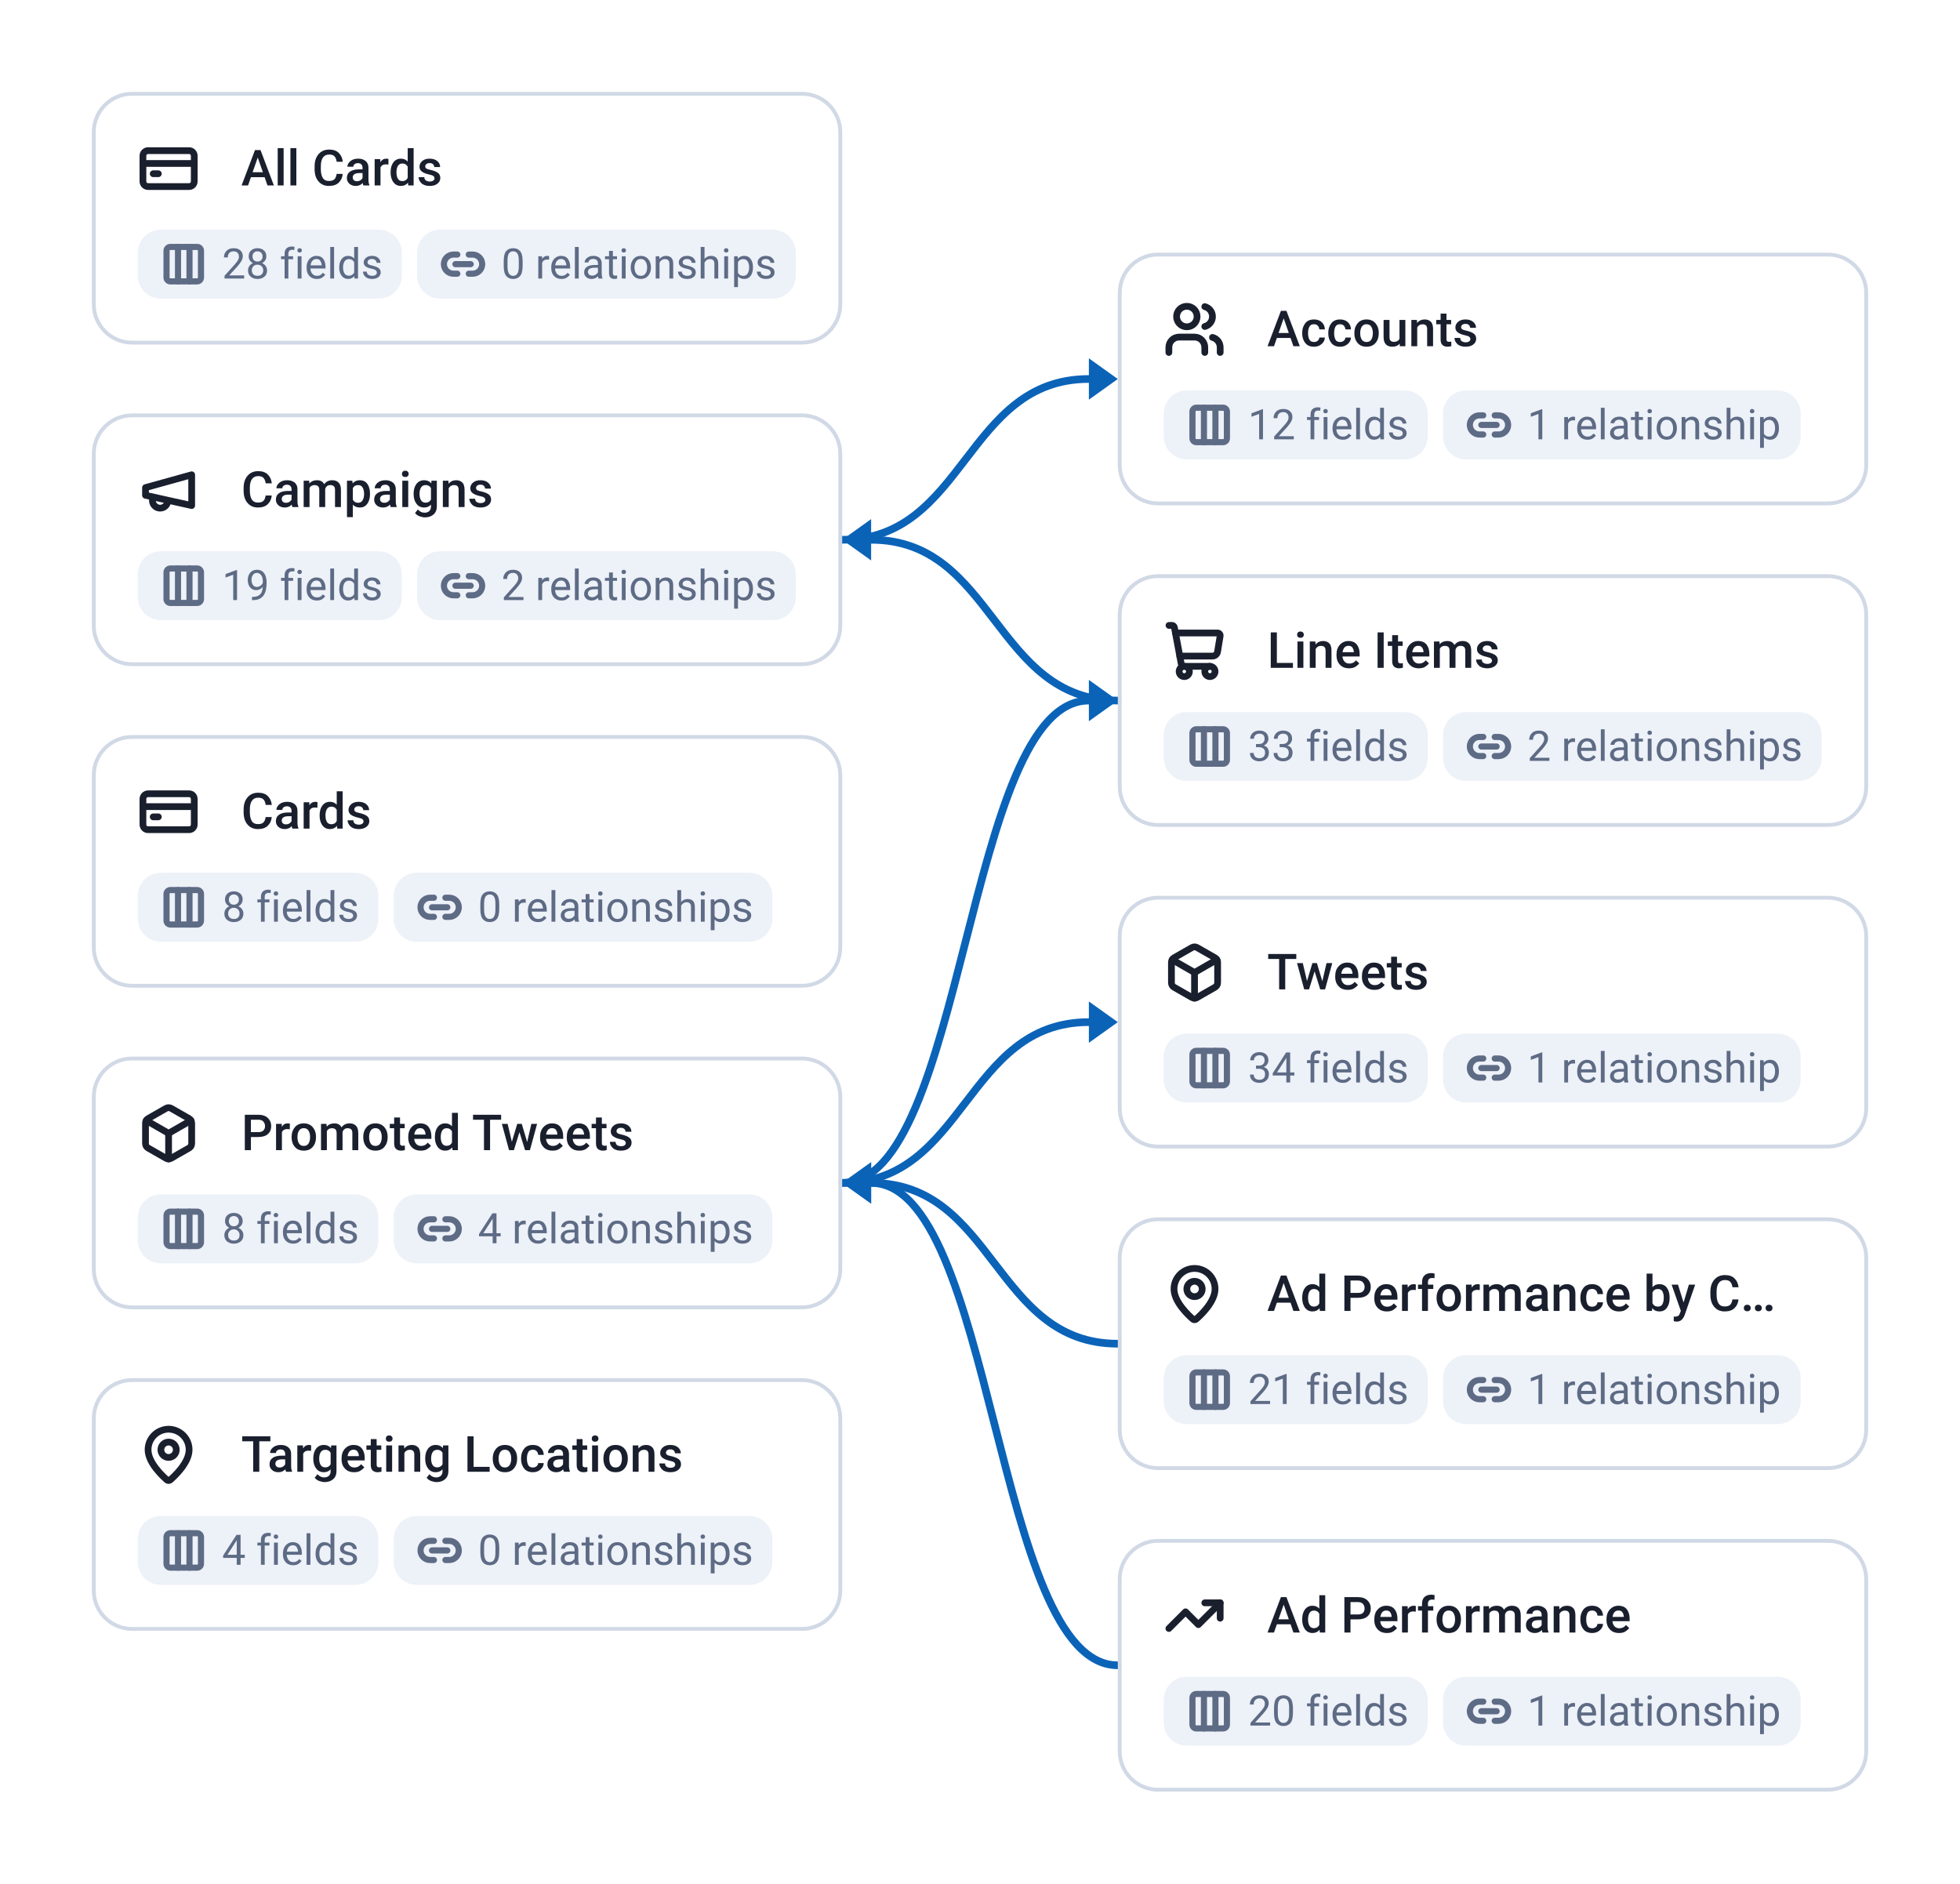
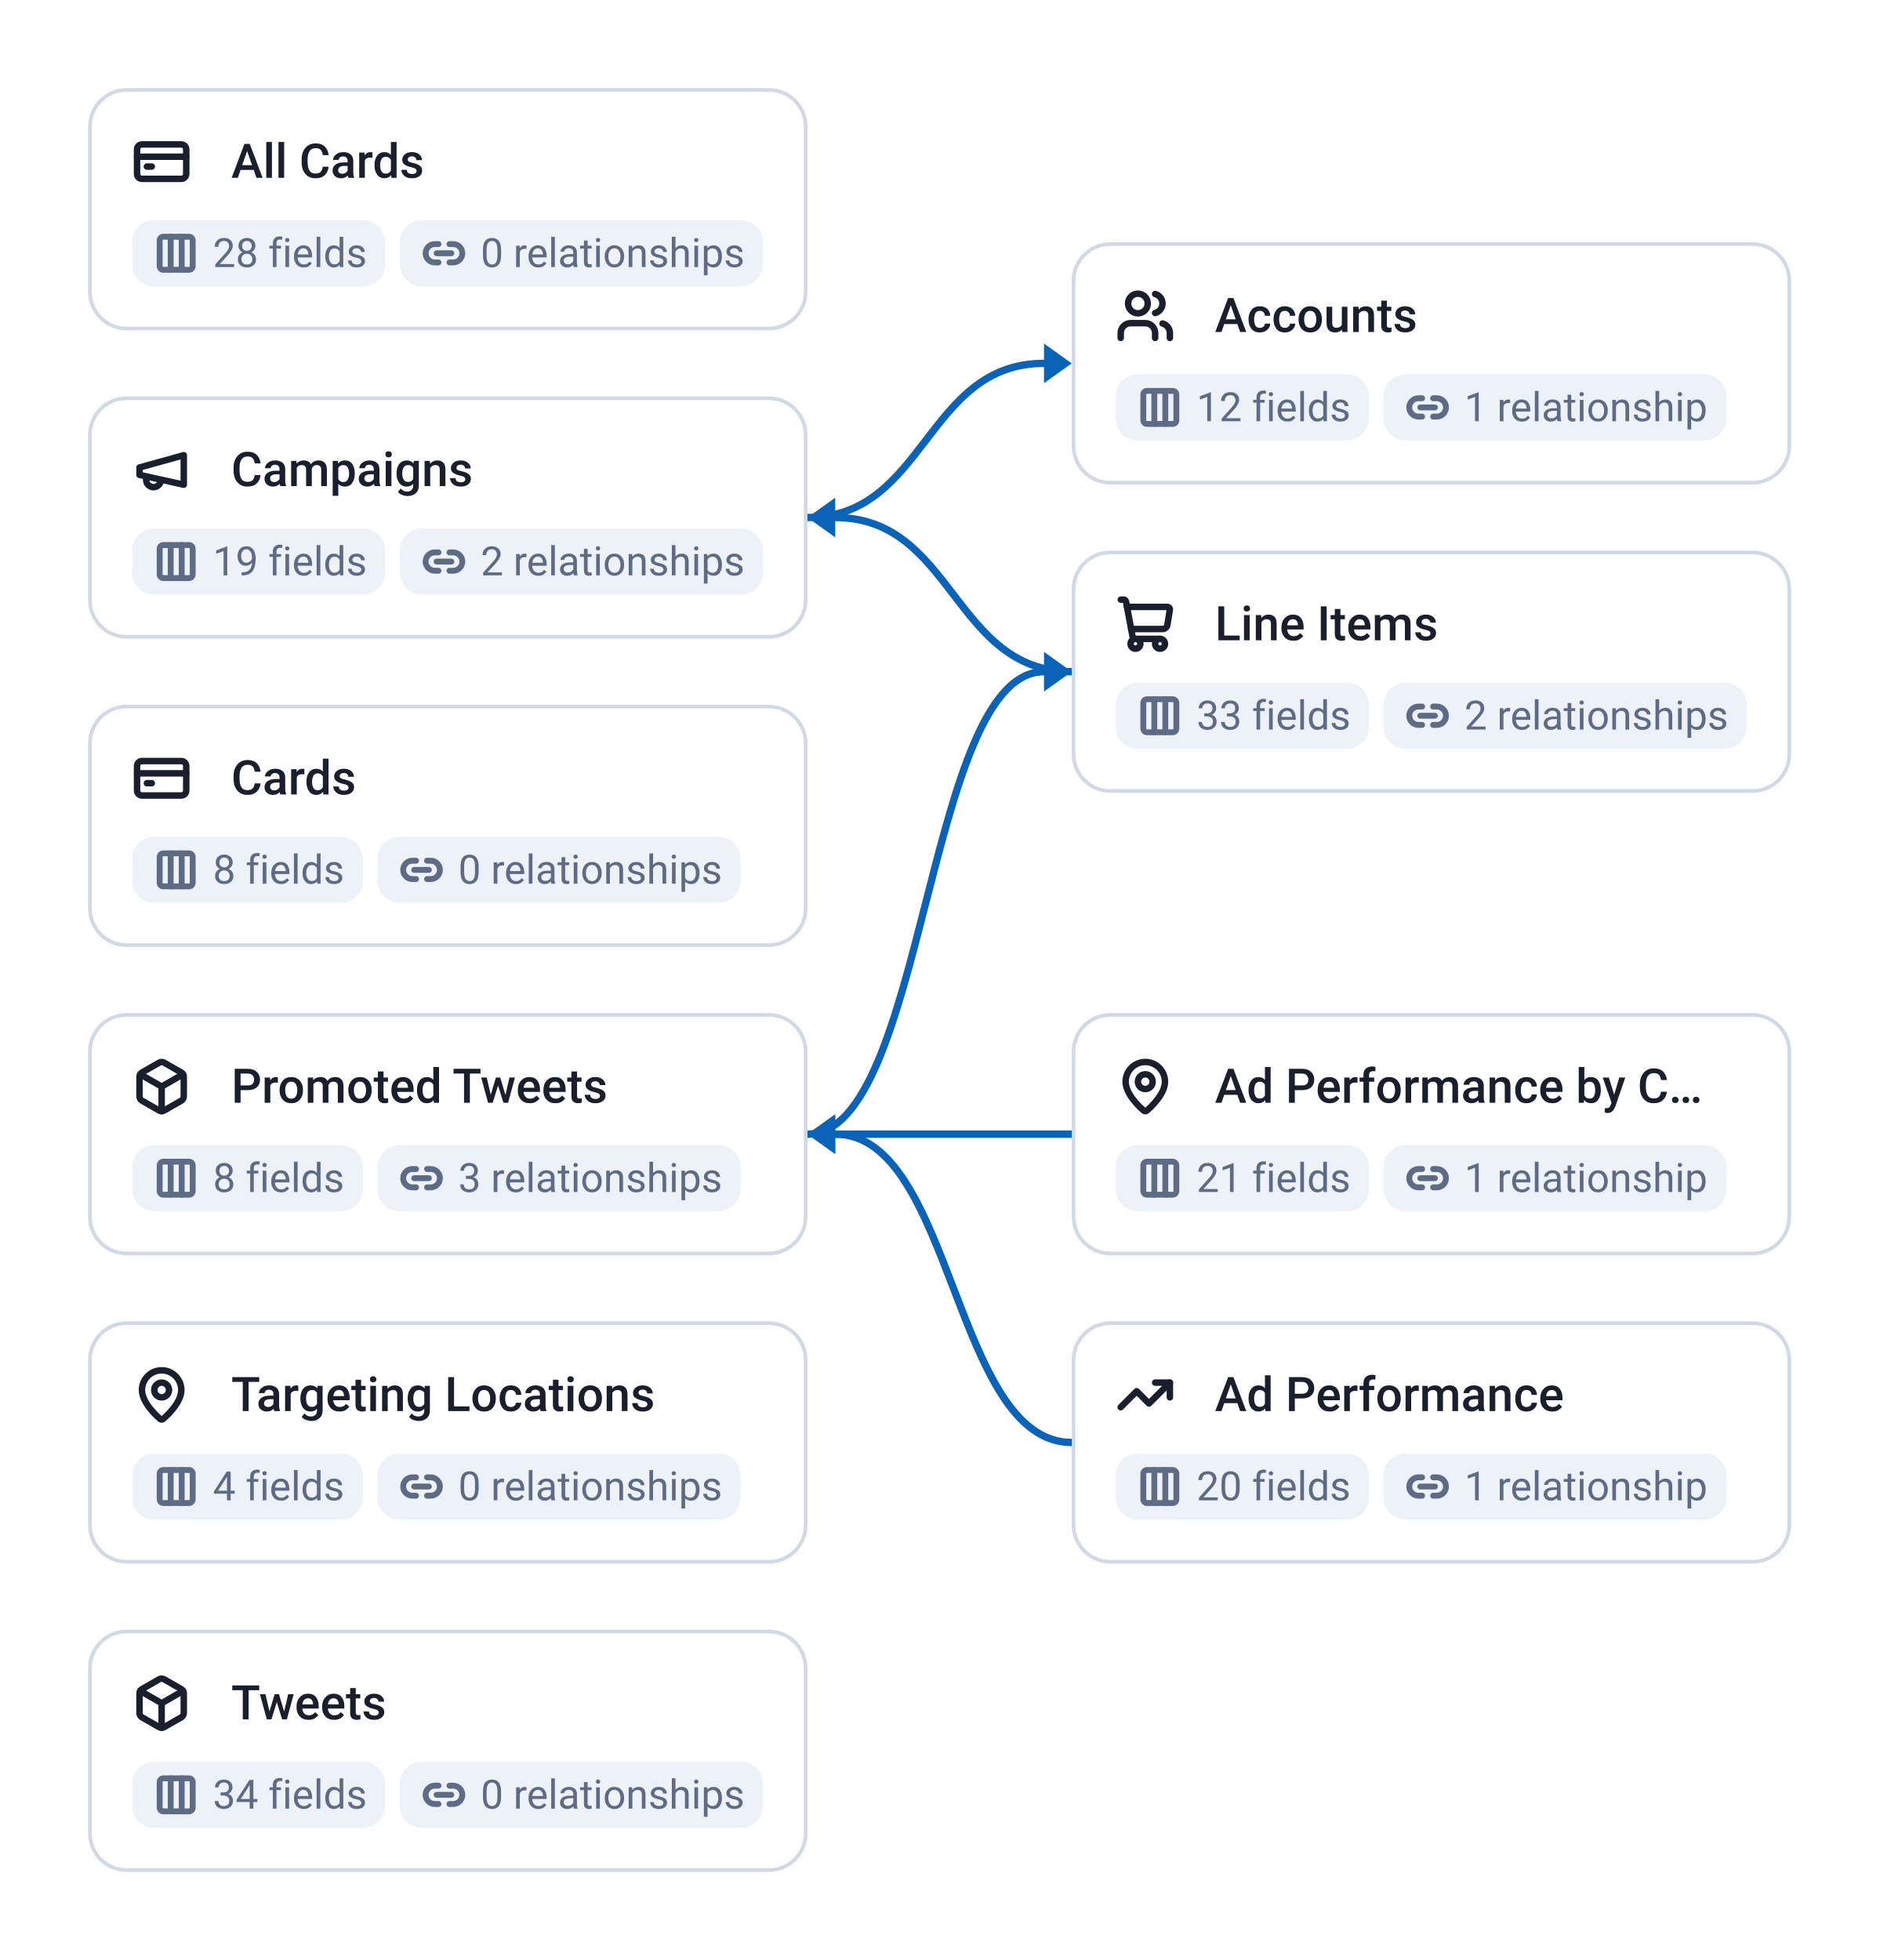
- <svg xmlns="http://www.w3.org/2000/svg" width="512" height="492" viewBox="0 0 512 492" role="img" aria-labelledby="t">
+ <svg xmlns="http://www.w3.org/2000/svg" width="512" height="534" viewBox="0 0 512 534" role="img" aria-labelledby="t">
  <view id="mart-accounts" viewBox="110 -58.5 560 315" />
-   <view id="mart-ad-performance" viewBox="110 277.5 560 315" />
-   <view id="mart-ad-performance-by-country" viewBox="110 193.5 560 315" />
+   <view id="mart-ad-performance" viewBox="110 235.5 560 315" />
+   <view id="mart-ad-performance-by-country" viewBox="110 151.5 560 315" />
  <view id="mart-all-cards" viewBox="-158 -100.5 560 315" />
  <view id="mart-campaigns" viewBox="-158 -16.5 560 315" />
  <view id="mart-cards" viewBox="-158 67.5 560 315" />
  <view id="mart-line-items" viewBox="110 25.5 560 315" />
  <view id="mart-promoted-tweets" viewBox="-158 151.5 560 315" />
  <view id="central" viewBox="-158 151.5 560 315" />
  <view id="mart-targeting-locations" viewBox="-158 235.5 560 315" />
-   <view id="mart-tweets" viewBox="110 109.5 560 315" />
-   <rect x="-158" y="-100.5" width="828" height="693" fill="#ffffff" />
-   <path d="M292 435 C 259.78 435, 259.78 309, 227.56 309" fill="none" stroke="#0b63b8" stroke-width="2" stroke-linecap="round" />
+   <view id="mart-tweets" viewBox="-158 319.5 560 315" />
+   <rect x="-158" y="-100.5" width="828" height="735" fill="#ffffff" />
+   <path d="M292 393 C 259.78 393, 259.78 309, 227.56 309" fill="none" stroke="#0b63b8" stroke-width="2" stroke-linecap="round" />
  <path d="M227.56 303.6L220 309L227.56 314.4Z" fill="#0b63b8" />
-   <path d="M292 351 C 259.78 351, 259.78 309, 227.56 309" fill="none" stroke="#0b63b8" stroke-width="2" stroke-linecap="round" />
+   <path d="M292 309 C 259.78 309, 259.78 309, 227.56 309" fill="none" stroke="#0b63b8" stroke-width="2" stroke-linecap="round" />
  <path d="M227.56 303.6L220 309L227.56 314.4Z" fill="#0b63b8" />
  <path d="M220 141 C 252.22 141, 252.22 99, 284.44 99" fill="none" stroke="#0b63b8" stroke-width="2" stroke-linecap="round" />
  <path d="M284.44 93.6L292 99L284.44 104.4Z" fill="#0b63b8" />
  <path d="M292 183 C 259.78 183, 259.78 141, 227.56 141" fill="none" stroke="#0b63b8" stroke-width="2" stroke-linecap="round" />
  <path d="M227.56 135.6L220 141L227.56 146.4Z" fill="#0b63b8" />
  <path d="M220 309 C 252.22 309, 252.22 183, 284.44 183" fill="none" stroke="#0b63b8" stroke-width="2" stroke-linecap="round" />
  <path d="M284.44 177.6L292 183L284.44 188.4Z" fill="#0b63b8" />
-   <path d="M220 309 C 252.22 309, 252.22 267, 284.44 267" fill="none" stroke="#0b63b8" stroke-width="2" stroke-linecap="round" />
-   <path d="M284.44 261.6L292 267L284.44 272.4Z" fill="#0b63b8" />
  <g>
    <rect x="292.5" y="66.5" width="195" height="65" rx="10" fill="#ffffff" fill-opacity="0.8" stroke="#d1d9e6" stroke-width="1" />
    <g transform="translate(304 78) scale(0.67)" fill="none" stroke="#1a1f2e" stroke-width="2.63" stroke-linecap="round" stroke-linejoin="round" color="#1a1f2e">
      <path d="M16 21v-2a4 4 0 0 0-4-4H6a4 4 0 0 0-4 4v2" />
      <path d="M16 3.128a4 4 0 0 1 0 7.744" />
      <path d="M22 21v-2a4 4 0 0 0-3-3.87" />
      <circle cx="9" cy="7" r="4" />
    </g>
    <text x="331" y="86" font-family="Roboto, -apple-system, BlinkMacSystemFont, 'Segoe UI', Helvetica, Arial, sans-serif" font-size="13" font-weight="500" fill="#1a1f2e" dominant-baseline="central" textLength="55.07" lengthAdjust="spacingAndGlyphs">Accounts</text>
    <rect x="304" y="102" width="68.96" height="18" rx="6" fill="#edf1f8" />
    <g transform="translate(310 105) scale(0.5)" fill="none" stroke="#5e6b85" stroke-width="3.2" stroke-linecap="round" stroke-linejoin="round" color="#5e6b85">
      <rect width="18" height="18" x="3" y="3" rx="2" />
      <path d="M9 3v18" />
      <path d="M15 3v18" />
    </g>
    <text x="326" y="111" font-family="Roboto, -apple-system, BlinkMacSystemFont, 'Segoe UI', Helvetica, Arial, sans-serif" font-size="11" fill="#5e6b85" dominant-baseline="central" textLength="40.96" lengthAdjust="spacingAndGlyphs">12 fields</text>
    <rect x="376.96" y="102" width="93.42" height="18" rx="6" fill="#edf1f8" />
    <g transform="translate(382.96 105) scale(0.5)" fill="none" stroke="#5e6b85" stroke-width="3.2" stroke-linecap="round" stroke-linejoin="round" color="#5e6b85">
      <path d="M9 17H7A5 5 0 0 1 7 7h2" />
      <path d="M15 7h2a5 5 0 1 1 0 10h-2" />
      <line x1="8" x2="16" y1="12" y2="12" />
    </g>
    <text x="398.96" y="111" font-family="Roboto, -apple-system, BlinkMacSystemFont, 'Segoe UI', Helvetica, Arial, sans-serif" font-size="11" fill="#5e6b85" dominant-baseline="central" textLength="65.42" lengthAdjust="spacingAndGlyphs">1 relationship</text>
  </g>
  <g>
-     <rect x="292.5" y="402.5" width="195" height="65" rx="10" fill="#ffffff" fill-opacity="0.8" stroke="#d1d9e6" stroke-width="1" />
-     <g transform="translate(304 414) scale(0.67)" fill="none" stroke="#1a1f2e" stroke-width="2.63" stroke-linecap="round" stroke-linejoin="round" color="#1a1f2e">
+     <rect x="292.5" y="360.5" width="195" height="65" rx="10" fill="#ffffff" fill-opacity="0.8" stroke="#d1d9e6" stroke-width="1" />
+     <g transform="translate(304 372) scale(0.67)" fill="none" stroke="#1a1f2e" stroke-width="2.63" stroke-linecap="round" stroke-linejoin="round" color="#1a1f2e">
      <path d="M16 7h6v6" />
      <path d="m22 7-8.5 8.5-5-5L2 17" />
    </g>
-     <text x="331" y="422" font-family="Roboto, -apple-system, BlinkMacSystemFont, 'Segoe UI', Helvetica, Arial, sans-serif" font-size="13" font-weight="500" fill="#1a1f2e" dominant-baseline="central" textLength="96.74" lengthAdjust="spacingAndGlyphs">Ad Performance</text>
-     <rect x="304" y="438" width="68.96" height="18" rx="6" fill="#edf1f8" />
-     <g transform="translate(310 441) scale(0.5)" fill="none" stroke="#5e6b85" stroke-width="3.2" stroke-linecap="round" stroke-linejoin="round" color="#5e6b85">
-       <rect width="18" height="18" x="3" y="3" rx="2" />
-       <path d="M9 3v18" />
-       <path d="M15 3v18" />
-     </g>
-     <text x="326" y="447" font-family="Roboto, -apple-system, BlinkMacSystemFont, 'Segoe UI', Helvetica, Arial, sans-serif" font-size="11" fill="#5e6b85" dominant-baseline="central" textLength="40.96" lengthAdjust="spacingAndGlyphs">20 fields</text>
-     <rect x="376.96" y="438" width="93.42" height="18" rx="6" fill="#edf1f8" />
-     <g transform="translate(382.96 441) scale(0.5)" fill="none" stroke="#5e6b85" stroke-width="3.2" stroke-linecap="round" stroke-linejoin="round" color="#5e6b85">
-       <path d="M9 17H7A5 5 0 0 1 7 7h2" />
-       <path d="M15 7h2a5 5 0 1 1 0 10h-2" />
-       <line x1="8" x2="16" y1="12" y2="12" />
-     </g>
-     <text x="398.96" y="447" font-family="Roboto, -apple-system, BlinkMacSystemFont, 'Segoe UI', Helvetica, Arial, sans-serif" font-size="11" fill="#5e6b85" dominant-baseline="central" textLength="65.42" lengthAdjust="spacingAndGlyphs">1 relationship</text>
-   </g>
-   <g>
-     <rect x="292.5" y="318.5" width="195" height="65" rx="10" fill="#ffffff" fill-opacity="0.8" stroke="#d1d9e6" stroke-width="1" />
-     <g transform="translate(304 330) scale(0.67)" fill="none" stroke="#1a1f2e" stroke-width="2.63" stroke-linecap="round" stroke-linejoin="round" color="#1a1f2e">
+     <text x="331" y="380" font-family="Roboto, -apple-system, BlinkMacSystemFont, 'Segoe UI', Helvetica, Arial, sans-serif" font-size="13" font-weight="500" fill="#1a1f2e" dominant-baseline="central" textLength="96.74" lengthAdjust="spacingAndGlyphs">Ad Performance</text>
+     <rect x="304" y="396" width="68.96" height="18" rx="6" fill="#edf1f8" />
+     <g transform="translate(310 399) scale(0.5)" fill="none" stroke="#5e6b85" stroke-width="3.2" stroke-linecap="round" stroke-linejoin="round" color="#5e6b85">
+       <rect width="18" height="18" x="3" y="3" rx="2" />
+       <path d="M9 3v18" />
+       <path d="M15 3v18" />
+     </g>
+     <text x="326" y="405" font-family="Roboto, -apple-system, BlinkMacSystemFont, 'Segoe UI', Helvetica, Arial, sans-serif" font-size="11" fill="#5e6b85" dominant-baseline="central" textLength="40.96" lengthAdjust="spacingAndGlyphs">20 fields</text>
+     <rect x="376.96" y="396" width="93.42" height="18" rx="6" fill="#edf1f8" />
+     <g transform="translate(382.96 399) scale(0.5)" fill="none" stroke="#5e6b85" stroke-width="3.2" stroke-linecap="round" stroke-linejoin="round" color="#5e6b85">
+       <path d="M9 17H7A5 5 0 0 1 7 7h2" />
+       <path d="M15 7h2a5 5 0 1 1 0 10h-2" />
+       <line x1="8" x2="16" y1="12" y2="12" />
+     </g>
+     <text x="398.96" y="405" font-family="Roboto, -apple-system, BlinkMacSystemFont, 'Segoe UI', Helvetica, Arial, sans-serif" font-size="11" fill="#5e6b85" dominant-baseline="central" textLength="65.42" lengthAdjust="spacingAndGlyphs">1 relationship</text>
+   </g>
+   <g>
+     <rect x="292.5" y="276.5" width="195" height="65" rx="10" fill="#ffffff" fill-opacity="0.8" stroke="#d1d9e6" stroke-width="1" />
+     <g transform="translate(304 288) scale(0.67)" fill="none" stroke="#1a1f2e" stroke-width="2.63" stroke-linecap="round" stroke-linejoin="round" color="#1a1f2e">
      <path d="M20 10c0 4.993-5.539 10.193-7.399 11.799a1 1 0 0 1-1.202 0C9.539 20.193 4 14.993 4 10a8 8 0 0 1 16 0" />
      <circle cx="12" cy="10" r="3" />
    </g>
-     <text x="331" y="338" font-family="Roboto, -apple-system, BlinkMacSystemFont, 'Segoe UI', Helvetica, Arial, sans-serif" font-size="13" font-weight="500" fill="#1a1f2e" dominant-baseline="central" textLength="141.39" lengthAdjust="spacingAndGlyphs">Ad Performance by C…</text>
-     <rect x="304" y="354" width="68.96" height="18" rx="6" fill="#edf1f8" />
-     <g transform="translate(310 357) scale(0.5)" fill="none" stroke="#5e6b85" stroke-width="3.2" stroke-linecap="round" stroke-linejoin="round" color="#5e6b85">
-       <rect width="18" height="18" x="3" y="3" rx="2" />
-       <path d="M9 3v18" />
-       <path d="M15 3v18" />
-     </g>
-     <text x="326" y="363" font-family="Roboto, -apple-system, BlinkMacSystemFont, 'Segoe UI', Helvetica, Arial, sans-serif" font-size="11" fill="#5e6b85" dominant-baseline="central" textLength="40.96" lengthAdjust="spacingAndGlyphs">21 fields</text>
-     <rect x="376.96" y="354" width="93.42" height="18" rx="6" fill="#edf1f8" />
-     <g transform="translate(382.96 357) scale(0.5)" fill="none" stroke="#5e6b85" stroke-width="3.2" stroke-linecap="round" stroke-linejoin="round" color="#5e6b85">
-       <path d="M9 17H7A5 5 0 0 1 7 7h2" />
-       <path d="M15 7h2a5 5 0 1 1 0 10h-2" />
-       <line x1="8" x2="16" y1="12" y2="12" />
-     </g>
-     <text x="398.96" y="363" font-family="Roboto, -apple-system, BlinkMacSystemFont, 'Segoe UI', Helvetica, Arial, sans-serif" font-size="11" fill="#5e6b85" dominant-baseline="central" textLength="65.42" lengthAdjust="spacingAndGlyphs">1 relationship</text>
+     <text x="331" y="296" font-family="Roboto, -apple-system, BlinkMacSystemFont, 'Segoe UI', Helvetica, Arial, sans-serif" font-size="13" font-weight="500" fill="#1a1f2e" dominant-baseline="central" textLength="141.39" lengthAdjust="spacingAndGlyphs">Ad Performance by C…</text>
+     <rect x="304" y="312" width="68.96" height="18" rx="6" fill="#edf1f8" />
+     <g transform="translate(310 315) scale(0.5)" fill="none" stroke="#5e6b85" stroke-width="3.2" stroke-linecap="round" stroke-linejoin="round" color="#5e6b85">
+       <rect width="18" height="18" x="3" y="3" rx="2" />
+       <path d="M9 3v18" />
+       <path d="M15 3v18" />
+     </g>
+     <text x="326" y="321" font-family="Roboto, -apple-system, BlinkMacSystemFont, 'Segoe UI', Helvetica, Arial, sans-serif" font-size="11" fill="#5e6b85" dominant-baseline="central" textLength="40.96" lengthAdjust="spacingAndGlyphs">21 fields</text>
+     <rect x="376.96" y="312" width="93.42" height="18" rx="6" fill="#edf1f8" />
+     <g transform="translate(382.96 315) scale(0.5)" fill="none" stroke="#5e6b85" stroke-width="3.2" stroke-linecap="round" stroke-linejoin="round" color="#5e6b85">
+       <path d="M9 17H7A5 5 0 0 1 7 7h2" />
+       <path d="M15 7h2a5 5 0 1 1 0 10h-2" />
+       <line x1="8" x2="16" y1="12" y2="12" />
+     </g>
+     <text x="398.96" y="321" font-family="Roboto, -apple-system, BlinkMacSystemFont, 'Segoe UI', Helvetica, Arial, sans-serif" font-size="11" fill="#5e6b85" dominant-baseline="central" textLength="65.42" lengthAdjust="spacingAndGlyphs">1 relationship</text>
  </g>
  <g>
    <rect x="24.5" y="24.5" width="195" height="65" rx="10" fill="#ffffff" fill-opacity="0.8" stroke="#d1d9e6" stroke-width="1" />
    <g transform="translate(36 36) scale(0.67)" fill="none" stroke="#1a1f2e" stroke-width="2.63" stroke-linecap="round" stroke-linejoin="round" color="#1a1f2e">
      <rect width="20" height="14" x="2" y="5" rx="2" />
      <line x1="2" x2="22" y1="10" y2="10" />
      <path d="M6 14h2" />
    </g>
    <text x="63" y="44" font-family="Roboto, -apple-system, BlinkMacSystemFont, 'Segoe UI', Helvetica, Arial, sans-serif" font-size="13" font-weight="500" fill="#1a1f2e" dominant-baseline="central" textLength="54.31" lengthAdjust="spacingAndGlyphs">All Cards</text>
    <rect x="36" y="60" width="68.96" height="18" rx="6" fill="#edf1f8" />
    <g transform="translate(42 63) scale(0.5)" fill="none" stroke="#5e6b85" stroke-width="3.2" stroke-linecap="round" stroke-linejoin="round" color="#5e6b85">
      <rect width="18" height="18" x="3" y="3" rx="2" />
      <path d="M9 3v18" />
      <path d="M15 3v18" />
    </g>
    <text x="58" y="69" font-family="Roboto, -apple-system, BlinkMacSystemFont, 'Segoe UI', Helvetica, Arial, sans-serif" font-size="11" fill="#5e6b85" dominant-baseline="central" textLength="40.96" lengthAdjust="spacingAndGlyphs">28 fields</text>
    <rect x="108.96" y="60" width="98.92" height="18" rx="6" fill="#edf1f8" />
    <g transform="translate(114.96 63) scale(0.5)" fill="none" stroke="#5e6b85" stroke-width="3.2" stroke-linecap="round" stroke-linejoin="round" color="#5e6b85">
      <path d="M9 17H7A5 5 0 0 1 7 7h2" />
      <path d="M15 7h2a5 5 0 1 1 0 10h-2" />
      <line x1="8" x2="16" y1="12" y2="12" />
    </g>
    <text x="130.96" y="69" font-family="Roboto, -apple-system, BlinkMacSystemFont, 'Segoe UI', Helvetica, Arial, sans-serif" font-size="11" fill="#5e6b85" dominant-baseline="central" textLength="70.92" lengthAdjust="spacingAndGlyphs">0 relationships</text>
  </g>
  <g>
    <rect x="24.5" y="108.5" width="195" height="65" rx="10" fill="#ffffff" fill-opacity="0.8" stroke="#d1d9e6" stroke-width="1" />
    <g transform="translate(36 120) scale(0.67)" fill="none" stroke="#1a1f2e" stroke-width="2.63" stroke-linecap="round" stroke-linejoin="round" color="#1a1f2e">
      <path d="m3 11 18-5v12L3 14v-3z" />
      <path d="M11.6 16.8a3 3 0 1 1-5.8-1.6" />
    </g>
    <text x="63" y="128" font-family="Roboto, -apple-system, BlinkMacSystemFont, 'Segoe UI', Helvetica, Arial, sans-serif" font-size="13" font-weight="500" fill="#1a1f2e" dominant-baseline="central" textLength="67.71" lengthAdjust="spacingAndGlyphs">Campaigns</text>
    <rect x="36" y="144" width="68.96" height="18" rx="6" fill="#edf1f8" />
    <g transform="translate(42 147) scale(0.5)" fill="none" stroke="#5e6b85" stroke-width="3.2" stroke-linecap="round" stroke-linejoin="round" color="#5e6b85">
      <rect width="18" height="18" x="3" y="3" rx="2" />
      <path d="M9 3v18" />
      <path d="M15 3v18" />
    </g>
    <text x="58" y="153" font-family="Roboto, -apple-system, BlinkMacSystemFont, 'Segoe UI', Helvetica, Arial, sans-serif" font-size="11" fill="#5e6b85" dominant-baseline="central" textLength="40.96" lengthAdjust="spacingAndGlyphs">19 fields</text>
    <rect x="108.96" y="144" width="98.92" height="18" rx="6" fill="#edf1f8" />
    <g transform="translate(114.96 147) scale(0.5)" fill="none" stroke="#5e6b85" stroke-width="3.2" stroke-linecap="round" stroke-linejoin="round" color="#5e6b85">
      <path d="M9 17H7A5 5 0 0 1 7 7h2" />
      <path d="M15 7h2a5 5 0 1 1 0 10h-2" />
      <line x1="8" x2="16" y1="12" y2="12" />
    </g>
    <text x="130.96" y="153" font-family="Roboto, -apple-system, BlinkMacSystemFont, 'Segoe UI', Helvetica, Arial, sans-serif" font-size="11" fill="#5e6b85" dominant-baseline="central" textLength="70.92" lengthAdjust="spacingAndGlyphs">2 relationships</text>
  </g>
  <g>
    <rect x="24.5" y="192.5" width="195" height="65" rx="10" fill="#ffffff" fill-opacity="0.8" stroke="#d1d9e6" stroke-width="1" />
    <g transform="translate(36 204) scale(0.67)" fill="none" stroke="#1a1f2e" stroke-width="2.63" stroke-linecap="round" stroke-linejoin="round" color="#1a1f2e">
      <rect width="20" height="14" x="2" y="5" rx="2" />
      <line x1="2" x2="22" y1="10" y2="10" />
      <path d="M6 14h2" />
    </g>
    <text x="63" y="212" font-family="Roboto, -apple-system, BlinkMacSystemFont, 'Segoe UI', Helvetica, Arial, sans-serif" font-size="13" font-weight="500" fill="#1a1f2e" dominant-baseline="central" textLength="35.71" lengthAdjust="spacingAndGlyphs">Cards</text>
    <rect x="36" y="228" width="62.85" height="18" rx="6" fill="#edf1f8" />
    <g transform="translate(42 231) scale(0.5)" fill="none" stroke="#5e6b85" stroke-width="3.2" stroke-linecap="round" stroke-linejoin="round" color="#5e6b85">
      <rect width="18" height="18" x="3" y="3" rx="2" />
      <path d="M9 3v18" />
      <path d="M15 3v18" />
    </g>
    <text x="58" y="237" font-family="Roboto, -apple-system, BlinkMacSystemFont, 'Segoe UI', Helvetica, Arial, sans-serif" font-size="11" fill="#5e6b85" dominant-baseline="central" textLength="34.85" lengthAdjust="spacingAndGlyphs">8 fields</text>
    <rect x="102.85" y="228" width="98.92" height="18" rx="6" fill="#edf1f8" />
    <g transform="translate(108.85 231) scale(0.5)" fill="none" stroke="#5e6b85" stroke-width="3.2" stroke-linecap="round" stroke-linejoin="round" color="#5e6b85">
      <path d="M9 17H7A5 5 0 0 1 7 7h2" />
      <path d="M15 7h2a5 5 0 1 1 0 10h-2" />
      <line x1="8" x2="16" y1="12" y2="12" />
    </g>
    <text x="124.85" y="237" font-family="Roboto, -apple-system, BlinkMacSystemFont, 'Segoe UI', Helvetica, Arial, sans-serif" font-size="11" fill="#5e6b85" dominant-baseline="central" textLength="70.92" lengthAdjust="spacingAndGlyphs">0 relationships</text>
  </g>
  <g>
    <rect x="292.5" y="150.5" width="195" height="65" rx="10" fill="#ffffff" fill-opacity="0.8" stroke="#d1d9e6" stroke-width="1" />
    <g transform="translate(304 162) scale(0.67)" fill="none" stroke="#1a1f2e" stroke-width="2.63" stroke-linecap="round" stroke-linejoin="round" color="#1a1f2e">
      <path d="m2.05 2.05 1.099-.028a1 1 0 0 1 1.008.815l2.69 14.347A1 1 0 0 0 7.83 18H18" />
      <path d="M4.563 5h16.435a1 1 0 0 1 .981 1.204l-1.026 6.226A2 2 0 0 1 18.962 14H6.25" />
      <circle cx="18" cy="20" r="2" />
      <circle cx="8" cy="20" r="2" />
    </g>
    <text x="331" y="170" font-family="Roboto, -apple-system, BlinkMacSystemFont, 'Segoe UI', Helvetica, Arial, sans-serif" font-size="13" font-weight="500" fill="#1a1f2e" dominant-baseline="central" textLength="61.77" lengthAdjust="spacingAndGlyphs">Line Items</text>
    <rect x="304" y="186" width="68.96" height="18" rx="6" fill="#edf1f8" />
    <g transform="translate(310 189) scale(0.5)" fill="none" stroke="#5e6b85" stroke-width="3.2" stroke-linecap="round" stroke-linejoin="round" color="#5e6b85">
      <rect width="18" height="18" x="3" y="3" rx="2" />
      <path d="M9 3v18" />
      <path d="M15 3v18" />
    </g>
    <text x="326" y="195" font-family="Roboto, -apple-system, BlinkMacSystemFont, 'Segoe UI', Helvetica, Arial, sans-serif" font-size="11" fill="#5e6b85" dominant-baseline="central" textLength="40.96" lengthAdjust="spacingAndGlyphs">33 fields</text>
    <rect x="376.96" y="186" width="98.92" height="18" rx="6" fill="#edf1f8" />
    <g transform="translate(382.96 189) scale(0.5)" fill="none" stroke="#5e6b85" stroke-width="3.2" stroke-linecap="round" stroke-linejoin="round" color="#5e6b85">
      <path d="M9 17H7A5 5 0 0 1 7 7h2" />
      <path d="M15 7h2a5 5 0 1 1 0 10h-2" />
      <line x1="8" x2="16" y1="12" y2="12" />
    </g>
    <text x="398.96" y="195" font-family="Roboto, -apple-system, BlinkMacSystemFont, 'Segoe UI', Helvetica, Arial, sans-serif" font-size="11" fill="#5e6b85" dominant-baseline="central" textLength="70.92" lengthAdjust="spacingAndGlyphs">2 relationships</text>
  </g>
  <g>
    <rect x="24.5" y="276.5" width="195" height="65" rx="10" fill="#ffffff" fill-opacity="0.8" stroke="#d1d9e6" stroke-width="1" />
    <g transform="translate(36 288) scale(0.67)" fill="none" stroke="#1a1f2e" stroke-width="2.63" stroke-linecap="round" stroke-linejoin="round" color="#1a1f2e">
      <path d="M21 8a2 2 0 0 0-1-1.73l-7-4a2 2 0 0 0-2 0l-7 4A2 2 0 0 0 3 8v8a2 2 0 0 0 1 1.73l7 4a2 2 0 0 0 2 0l7-4A2 2 0 0 0 21 16Z" />
      <path d="m3.3 7 8.7 5 8.7-5" />
      <path d="M12 22V12" />
    </g>
    <text x="63" y="296" font-family="Roboto, -apple-system, BlinkMacSystemFont, 'Segoe UI', Helvetica, Arial, sans-serif" font-size="13" font-weight="500" fill="#1a1f2e" dominant-baseline="central" textLength="104.92" lengthAdjust="spacingAndGlyphs">Promoted Tweets</text>
    <rect x="36" y="312" width="62.85" height="18" rx="6" fill="#edf1f8" />
    <g transform="translate(42 315) scale(0.5)" fill="none" stroke="#5e6b85" stroke-width="3.2" stroke-linecap="round" stroke-linejoin="round" color="#5e6b85">
      <rect width="18" height="18" x="3" y="3" rx="2" />
      <path d="M9 3v18" />
      <path d="M15 3v18" />
    </g>
    <text x="58" y="321" font-family="Roboto, -apple-system, BlinkMacSystemFont, 'Segoe UI', Helvetica, Arial, sans-serif" font-size="11" fill="#5e6b85" dominant-baseline="central" textLength="34.85" lengthAdjust="spacingAndGlyphs">8 fields</text>
    <rect x="102.85" y="312" width="98.92" height="18" rx="6" fill="#edf1f8" />
    <g transform="translate(108.85 315) scale(0.5)" fill="none" stroke="#5e6b85" stroke-width="3.2" stroke-linecap="round" stroke-linejoin="round" color="#5e6b85">
      <path d="M9 17H7A5 5 0 0 1 7 7h2" />
      <path d="M15 7h2a5 5 0 1 1 0 10h-2" />
      <line x1="8" x2="16" y1="12" y2="12" />
    </g>
-     <text x="124.85" y="321" font-family="Roboto, -apple-system, BlinkMacSystemFont, 'Segoe UI', Helvetica, Arial, sans-serif" font-size="11" fill="#5e6b85" dominant-baseline="central" textLength="70.92" lengthAdjust="spacingAndGlyphs">4 relationships</text>
+     <text x="124.85" y="321" font-family="Roboto, -apple-system, BlinkMacSystemFont, 'Segoe UI', Helvetica, Arial, sans-serif" font-size="11" fill="#5e6b85" dominant-baseline="central" textLength="70.92" lengthAdjust="spacingAndGlyphs">3 relationships</text>
  </g>
  <g>
    <rect x="24.5" y="360.5" width="195" height="65" rx="10" fill="#ffffff" fill-opacity="0.8" stroke="#d1d9e6" stroke-width="1" />
    <g transform="translate(36 372) scale(0.67)" fill="none" stroke="#1a1f2e" stroke-width="2.63" stroke-linecap="round" stroke-linejoin="round" color="#1a1f2e">
      <path d="M20 10c0 4.993-5.539 10.193-7.399 11.799a1 1 0 0 1-1.202 0C9.539 20.193 4 14.993 4 10a8 8 0 0 1 16 0" />
      <circle cx="12" cy="10" r="3" />
    </g>
    <text x="63" y="380" font-family="Roboto, -apple-system, BlinkMacSystemFont, 'Segoe UI', Helvetica, Arial, sans-serif" font-size="13" font-weight="500" fill="#1a1f2e" dominant-baseline="central" textLength="117.59" lengthAdjust="spacingAndGlyphs">Targeting Locations</text>
    <rect x="36" y="396" width="62.85" height="18" rx="6" fill="#edf1f8" />
    <g transform="translate(42 399) scale(0.5)" fill="none" stroke="#5e6b85" stroke-width="3.2" stroke-linecap="round" stroke-linejoin="round" color="#5e6b85">
      <rect width="18" height="18" x="3" y="3" rx="2" />
      <path d="M9 3v18" />
      <path d="M15 3v18" />
    </g>
    <text x="58" y="405" font-family="Roboto, -apple-system, BlinkMacSystemFont, 'Segoe UI', Helvetica, Arial, sans-serif" font-size="11" fill="#5e6b85" dominant-baseline="central" textLength="34.85" lengthAdjust="spacingAndGlyphs">4 fields</text>
    <rect x="102.85" y="396" width="98.92" height="18" rx="6" fill="#edf1f8" />
    <g transform="translate(108.85 399) scale(0.5)" fill="none" stroke="#5e6b85" stroke-width="3.2" stroke-linecap="round" stroke-linejoin="round" color="#5e6b85">
      <path d="M9 17H7A5 5 0 0 1 7 7h2" />
      <path d="M15 7h2a5 5 0 1 1 0 10h-2" />
      <line x1="8" x2="16" y1="12" y2="12" />
    </g>
    <text x="124.85" y="405" font-family="Roboto, -apple-system, BlinkMacSystemFont, 'Segoe UI', Helvetica, Arial, sans-serif" font-size="11" fill="#5e6b85" dominant-baseline="central" textLength="70.92" lengthAdjust="spacingAndGlyphs">0 relationships</text>
  </g>
  <g>
-     <rect x="292.5" y="234.5" width="195" height="65" rx="10" fill="#ffffff" fill-opacity="0.8" stroke="#d1d9e6" stroke-width="1" />
-     <g transform="translate(304 246) scale(0.67)" fill="none" stroke="#1a1f2e" stroke-width="2.63" stroke-linecap="round" stroke-linejoin="round" color="#1a1f2e">
+     <rect x="24.5" y="444.5" width="195" height="65" rx="10" fill="#ffffff" fill-opacity="0.8" stroke="#d1d9e6" stroke-width="1" />
+     <g transform="translate(36 456) scale(0.67)" fill="none" stroke="#1a1f2e" stroke-width="2.63" stroke-linecap="round" stroke-linejoin="round" color="#1a1f2e">
      <path d="M21 8a2 2 0 0 0-1-1.73l-7-4a2 2 0 0 0-2 0l-7 4A2 2 0 0 0 3 8v8a2 2 0 0 0 1 1.73l7 4a2 2 0 0 0 2 0l7-4A2 2 0 0 0 21 16Z" />
      <path d="m3.3 7 8.7 5 8.7-5" />
      <path d="M12 22V12" />
    </g>
-     <text x="331" y="254" font-family="Roboto, -apple-system, BlinkMacSystemFont, 'Segoe UI', Helvetica, Arial, sans-serif" font-size="13" font-weight="500" fill="#1a1f2e" dominant-baseline="central" textLength="43.16" lengthAdjust="spacingAndGlyphs">Tweets</text>
-     <rect x="304" y="270" width="68.96" height="18" rx="6" fill="#edf1f8" />
-     <g transform="translate(310 273) scale(0.5)" fill="none" stroke="#5e6b85" stroke-width="3.2" stroke-linecap="round" stroke-linejoin="round" color="#5e6b85">
-       <rect width="18" height="18" x="3" y="3" rx="2" />
-       <path d="M9 3v18" />
-       <path d="M15 3v18" />
-     </g>
-     <text x="326" y="279" font-family="Roboto, -apple-system, BlinkMacSystemFont, 'Segoe UI', Helvetica, Arial, sans-serif" font-size="11" fill="#5e6b85" dominant-baseline="central" textLength="40.96" lengthAdjust="spacingAndGlyphs">34 fields</text>
-     <rect x="376.96" y="270" width="93.42" height="18" rx="6" fill="#edf1f8" />
-     <g transform="translate(382.96 273) scale(0.5)" fill="none" stroke="#5e6b85" stroke-width="3.2" stroke-linecap="round" stroke-linejoin="round" color="#5e6b85">
-       <path d="M9 17H7A5 5 0 0 1 7 7h2" />
-       <path d="M15 7h2a5 5 0 1 1 0 10h-2" />
-       <line x1="8" x2="16" y1="12" y2="12" />
-     </g>
-     <text x="398.96" y="279" font-family="Roboto, -apple-system, BlinkMacSystemFont, 'Segoe UI', Helvetica, Arial, sans-serif" font-size="11" fill="#5e6b85" dominant-baseline="central" textLength="65.42" lengthAdjust="spacingAndGlyphs">1 relationship</text>
+     <text x="63" y="464" font-family="Roboto, -apple-system, BlinkMacSystemFont, 'Segoe UI', Helvetica, Arial, sans-serif" font-size="13" font-weight="500" fill="#1a1f2e" dominant-baseline="central" textLength="43.16" lengthAdjust="spacingAndGlyphs">Tweets</text>
+     <rect x="36" y="480" width="68.96" height="18" rx="6" fill="#edf1f8" />
+     <g transform="translate(42 483) scale(0.5)" fill="none" stroke="#5e6b85" stroke-width="3.2" stroke-linecap="round" stroke-linejoin="round" color="#5e6b85">
+       <rect width="18" height="18" x="3" y="3" rx="2" />
+       <path d="M9 3v18" />
+       <path d="M15 3v18" />
+     </g>
+     <text x="58" y="489" font-family="Roboto, -apple-system, BlinkMacSystemFont, 'Segoe UI', Helvetica, Arial, sans-serif" font-size="11" fill="#5e6b85" dominant-baseline="central" textLength="40.96" lengthAdjust="spacingAndGlyphs">34 fields</text>
+     <rect x="108.96" y="480" width="98.92" height="18" rx="6" fill="#edf1f8" />
+     <g transform="translate(114.96 483) scale(0.5)" fill="none" stroke="#5e6b85" stroke-width="3.2" stroke-linecap="round" stroke-linejoin="round" color="#5e6b85">
+       <path d="M9 17H7A5 5 0 0 1 7 7h2" />
+       <path d="M15 7h2a5 5 0 1 1 0 10h-2" />
+       <line x1="8" x2="16" y1="12" y2="12" />
+     </g>
+     <text x="130.96" y="489" font-family="Roboto, -apple-system, BlinkMacSystemFont, 'Segoe UI', Helvetica, Arial, sans-serif" font-size="11" fill="#5e6b85" dominant-baseline="central" textLength="70.92" lengthAdjust="spacingAndGlyphs">0 relationships</text>
  </g>
</svg>
